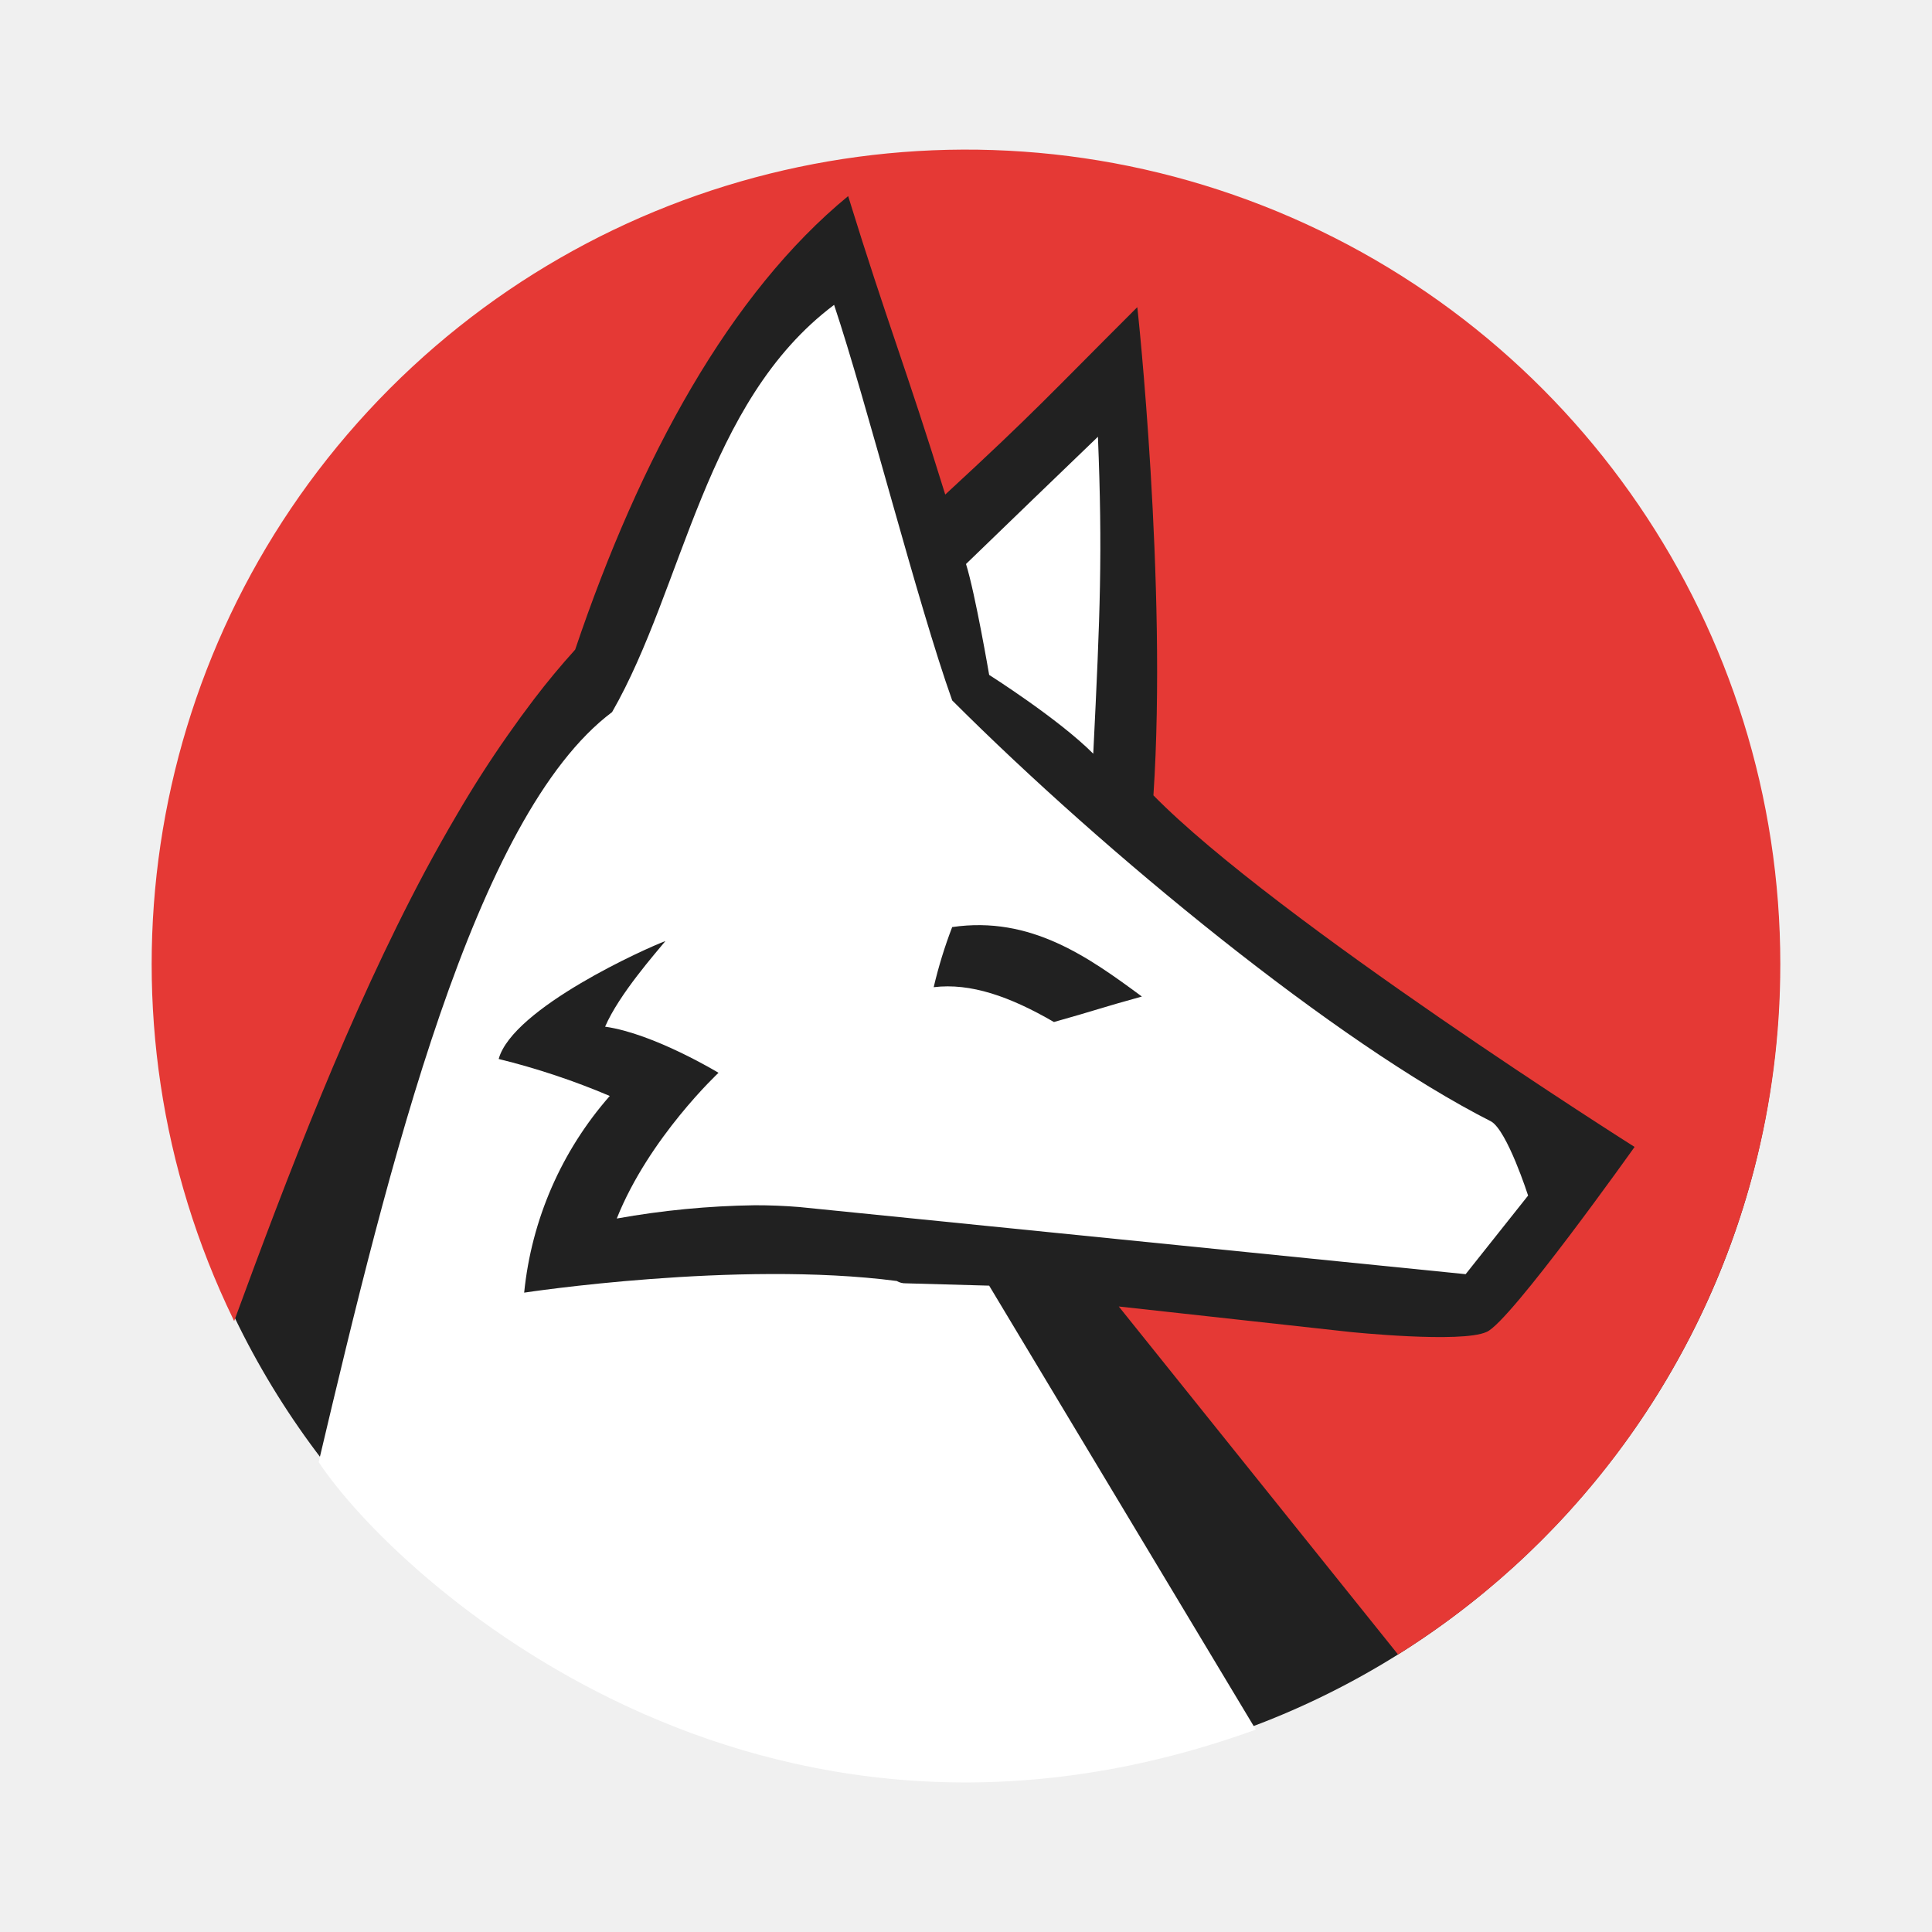
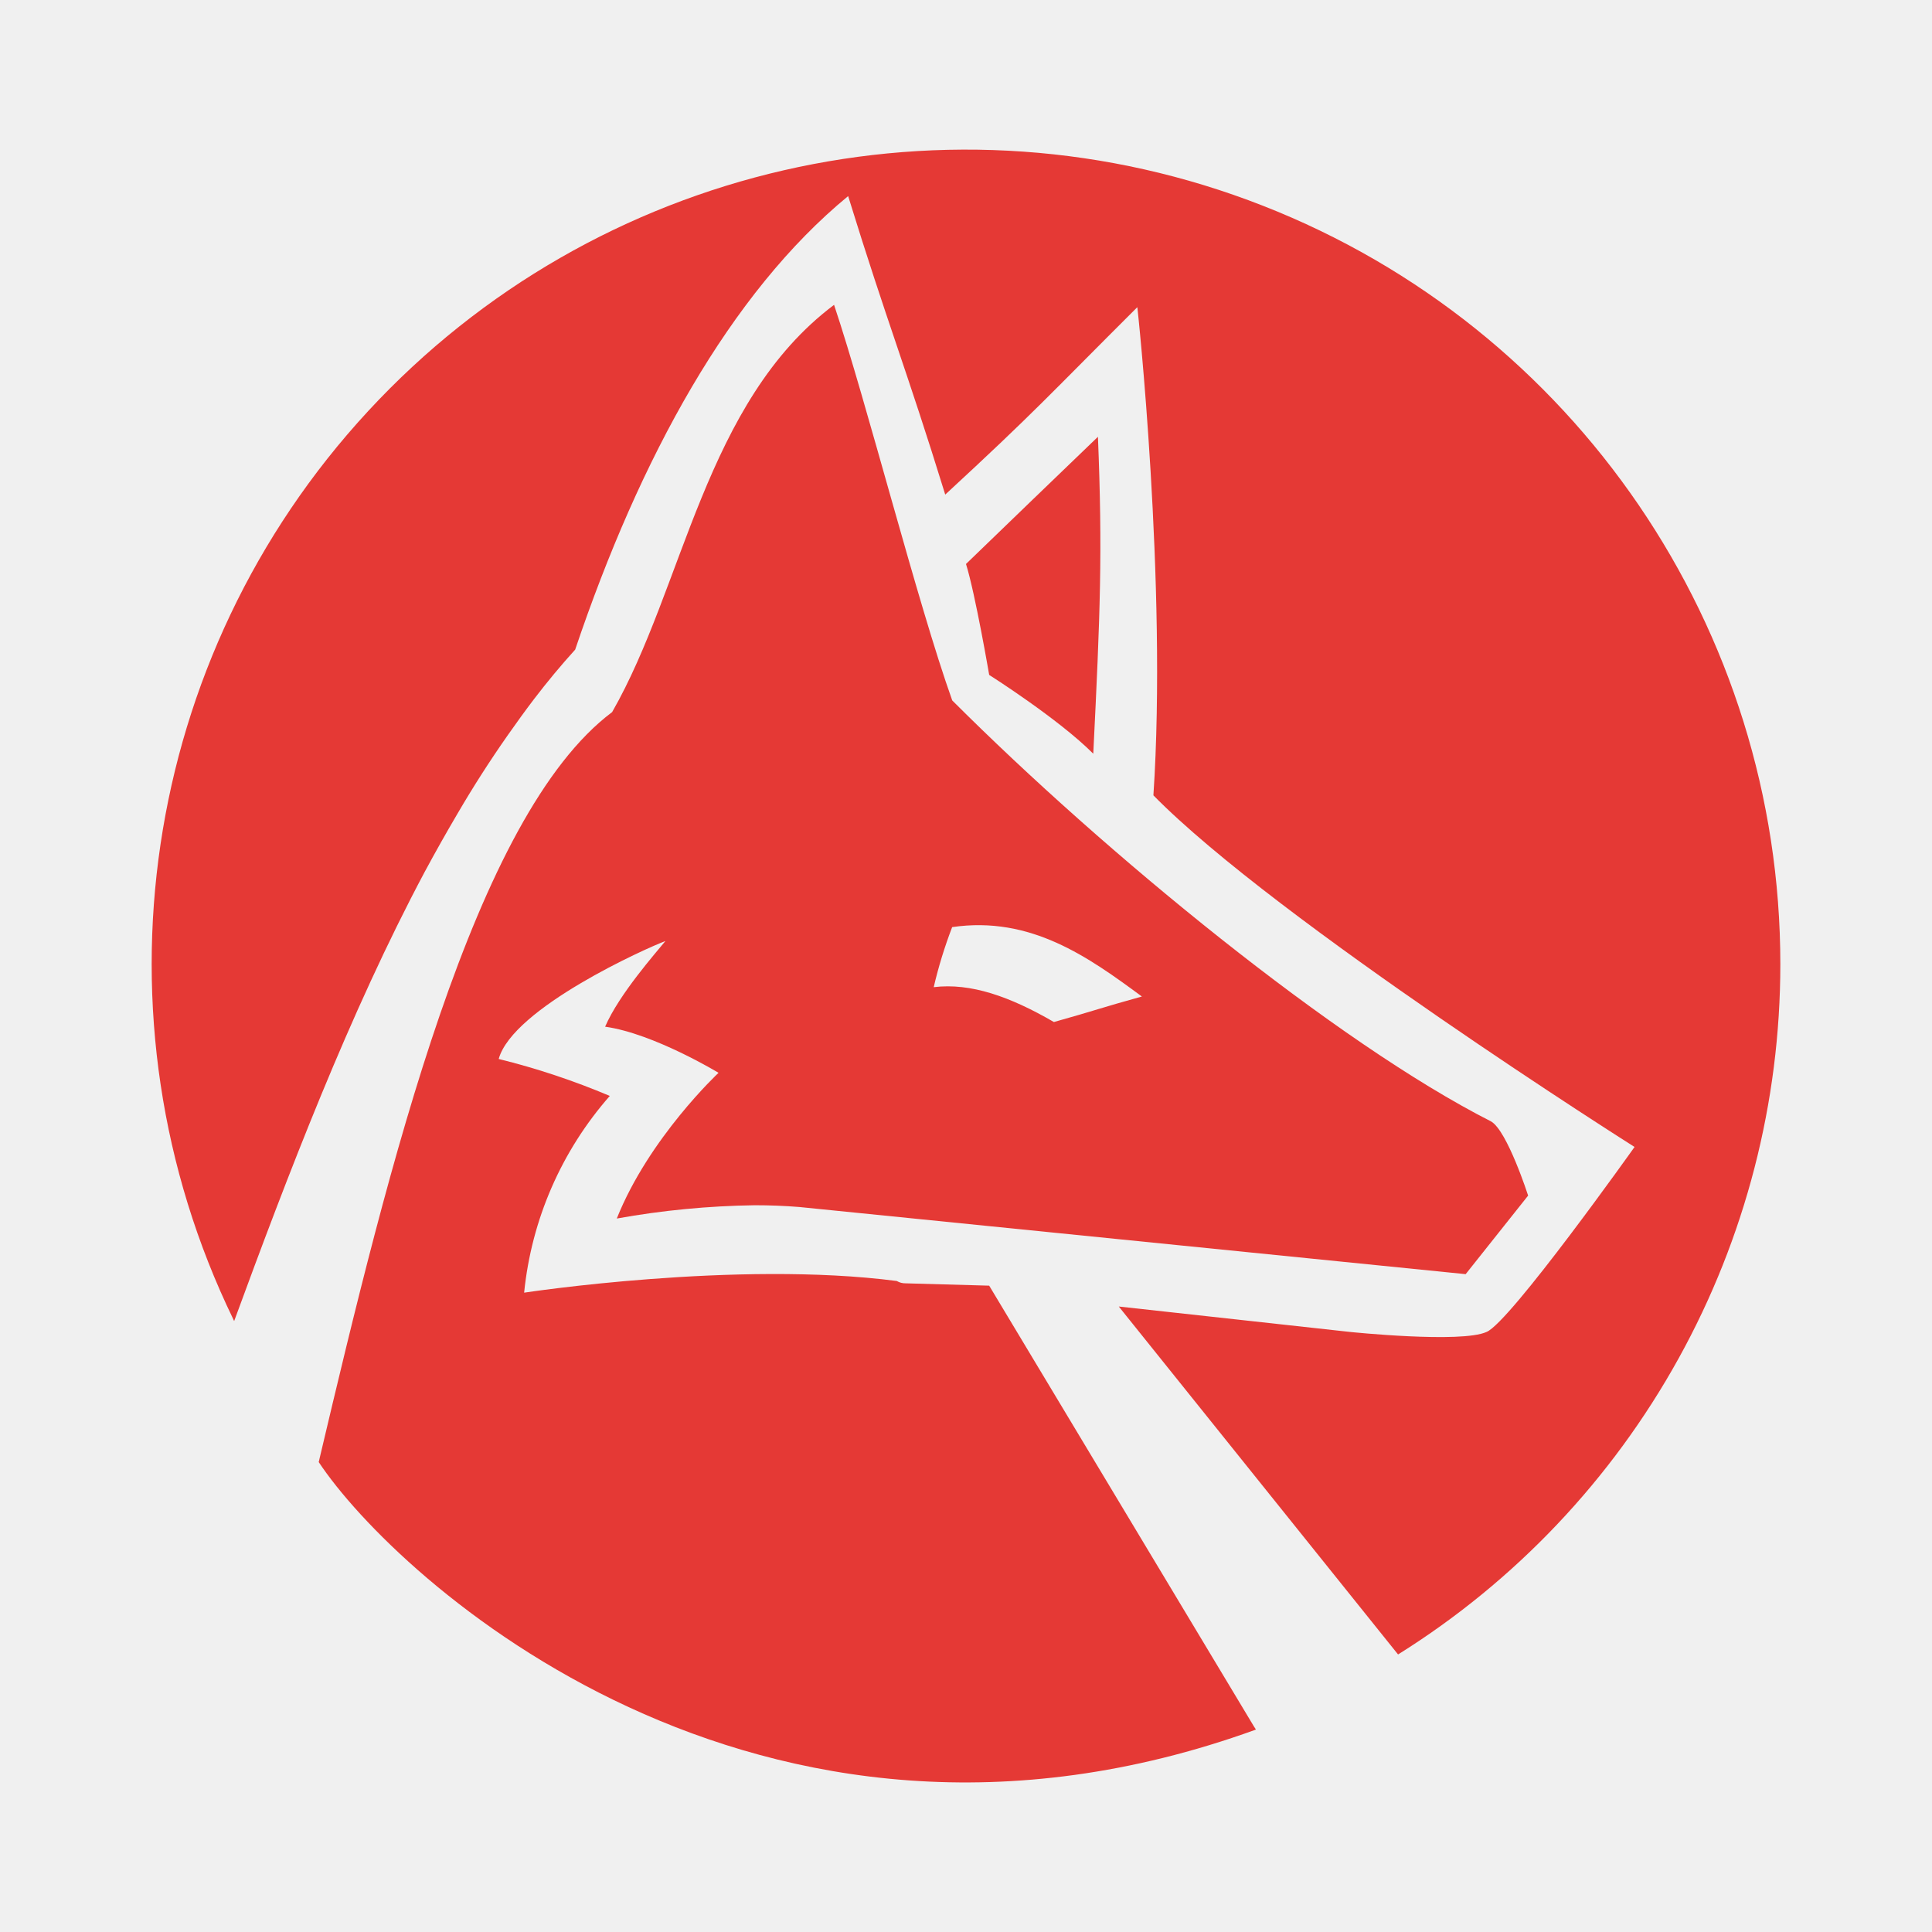
- <svg xmlns="http://www.w3.org/2000/svg" viewBox="0 0 24 24">
-   <g transform="translate(-.009 -.001) scale(.12121)" fill-rule="evenodd" fill="none">
-     <circle cx="99.197" cy="98.946" r="83.28" fill="#212121" />
-     <path d="M182.53 98.828a83.406 83.406 0 0 1-39.14 70.722.064.064 0 0 1-.037.019l-28.62-35.664 23.71 2.611s11.385 1.178 13.979 0c2.373-.938 15.174-18.963 15.174-18.963s-36.75-23.23-49.312-36.032c1.435-21.575-1.655-50.269-1.655-50.03-9.252 9.234-10.43 10.668-19.681 19.202-4.028-13.04-5.923-17.546-9.95-30.587-12.104 9.95-21.337 26.799-27.977 46.48a78.667 78.667 0 0 0-4.23 5.095 109.683 109.683 0 0 0-2.668 3.66 114.546 114.546 0 0 0-5.131 8 172.503 172.503 0 0 0-3.403 6.052c-7.707 14.476-14.034 31.067-19.515 46.002a.858.858 0 0 1-.092-.184C8.993 104.299 14.48 67.36 37.804 42.138c23.325-25.223 59.722-33.574 91.71-21.045 31.988 12.53 53.029 43.382 53.017 77.736z" fill="#e53935" />
-     <path d="M101.45 69.178s-1.416-8.295-2.373-11.367c6.401-6.18 7.357-7.118 13.52-13.041.477 11.845.238 18.007-.479 32.482-3.55-3.568-10.668-8.075-10.668-8.075zm-27.737 40.778s-6.64-4.028-11.624-4.727c1.435-3.33 5.224-7.597 6.18-8.774-1.913.7-15.652 6.861-17.087 12.084a74.79 74.79 0 0 1 11.385 3.79 35.994 35.994 0 0 0-8.773 20.158s21.814-3.329 38.184-1.195c.283.168.608.25.938.239l8.534.239 27.11 45.137.222.35c-.037.018-.056.036-.074.036-51.133 18.485-88.085-15.542-95.975-27.442.033-.102.058-.206.074-.312 7.1-30.018 15.855-65.94 29.999-76.552 7.357-12.82 9.49-31.783 22.752-41.734 3.329 9.95 8.553 30.588 12.103 40.538 15.653 15.653 39.36 35.094 55.234 43.15 1.655.956 3.789 7.596 3.789 7.596l-6.401 8.056-68.275-6.879a54.46 54.46 0 0 0-4.58-.184 86.838 86.838 0 0 0-14.144 1.361c3.31-8.295 10.429-14.935 10.429-14.935zm22.053-8.774c3.789-.46 7.817.957 12.323 3.569 4.267-1.196 4.745-1.435 9.013-2.612-5.463-4.028-11.385-8.295-19.442-7.118a47.247 47.247 0 0 0-1.895 6.161z" fill="#fff" />
-   </g>
+ <svg xmlns="http://www.w3.org/2000/svg" width="24" height="24" viewBox="0 0 24 24" fill="none">
+   <path d="M22.116 11.978C22.116 13.692 21.681 15.378 20.851 16.877C20.021 18.377 18.824 19.641 17.371 20.55C17.37 20.551 17.369 20.552 17.367 20.552L13.898 16.23L16.772 16.546C16.772 16.546 18.152 16.689 18.466 16.546C18.754 16.432 20.305 14.248 20.305 14.248C20.305 14.248 15.851 11.432 14.328 9.88C14.502 7.265 14.128 3.787 14.128 3.816C13.006 4.935 12.863 5.109 11.742 6.144C11.254 4.563 11.024 4.017 10.536 2.436C9.069 3.642 7.95 5.684 7.145 8.07C6.965 8.268 6.794 8.475 6.632 8.687C6.521 8.833 6.414 8.981 6.309 9.131C6.088 9.446 5.881 9.769 5.687 10.101C5.545 10.342 5.407 10.587 5.274 10.834C4.34 12.589 3.573 14.6 2.909 16.41C2.904 16.403 2.901 16.396 2.898 16.388C1.081 12.641 1.746 8.164 4.573 5.107C7.4 2.049 11.812 1.037 15.689 2.556C19.567 4.074 22.117 7.814 22.116 11.978Z" fill="#E53935" />
+   <path d="M12.288 8.384C12.288 8.384 12.116 7.379 12 7.006C12.776 6.257 12.892 6.144 13.639 5.426C13.697 6.861 13.668 7.608 13.581 9.363C13.15 8.93 12.288 8.384 12.288 8.384ZM8.926 13.327C8.926 13.327 8.121 12.838 7.517 12.754C7.691 12.35 8.15 11.833 8.266 11.69C8.034 11.775 6.369 12.522 6.195 13.155C6.666 13.271 7.128 13.425 7.575 13.614C6.974 14.298 6.602 15.152 6.511 16.058C6.511 16.058 9.155 15.654 11.14 15.913C11.174 15.933 11.213 15.943 11.253 15.942L12.288 15.971L15.574 21.442L15.601 21.484C15.596 21.486 15.594 21.489 15.592 21.489C9.394 23.729 4.915 19.605 3.959 18.162C3.963 18.15 3.966 18.137 3.968 18.125C4.828 14.486 5.889 10.132 7.604 8.846C8.495 7.292 8.754 4.993 10.361 3.787C10.765 4.993 11.398 7.495 11.829 8.701C13.726 10.598 16.599 12.954 18.523 13.931C18.724 14.047 18.983 14.852 18.983 14.852L18.207 15.828L9.931 14.994C9.747 14.979 9.561 14.972 9.376 14.972C8.801 14.98 8.228 15.035 7.662 15.137C8.063 14.132 8.926 13.327 8.926 13.327ZM11.599 12.263C12.058 12.207 12.546 12.379 13.092 12.696C13.61 12.551 13.668 12.522 14.185 12.379C13.523 11.891 12.805 11.374 11.828 11.517C11.735 11.76 11.658 12.009 11.599 12.263Z" fill="#E53935" />
</svg>
